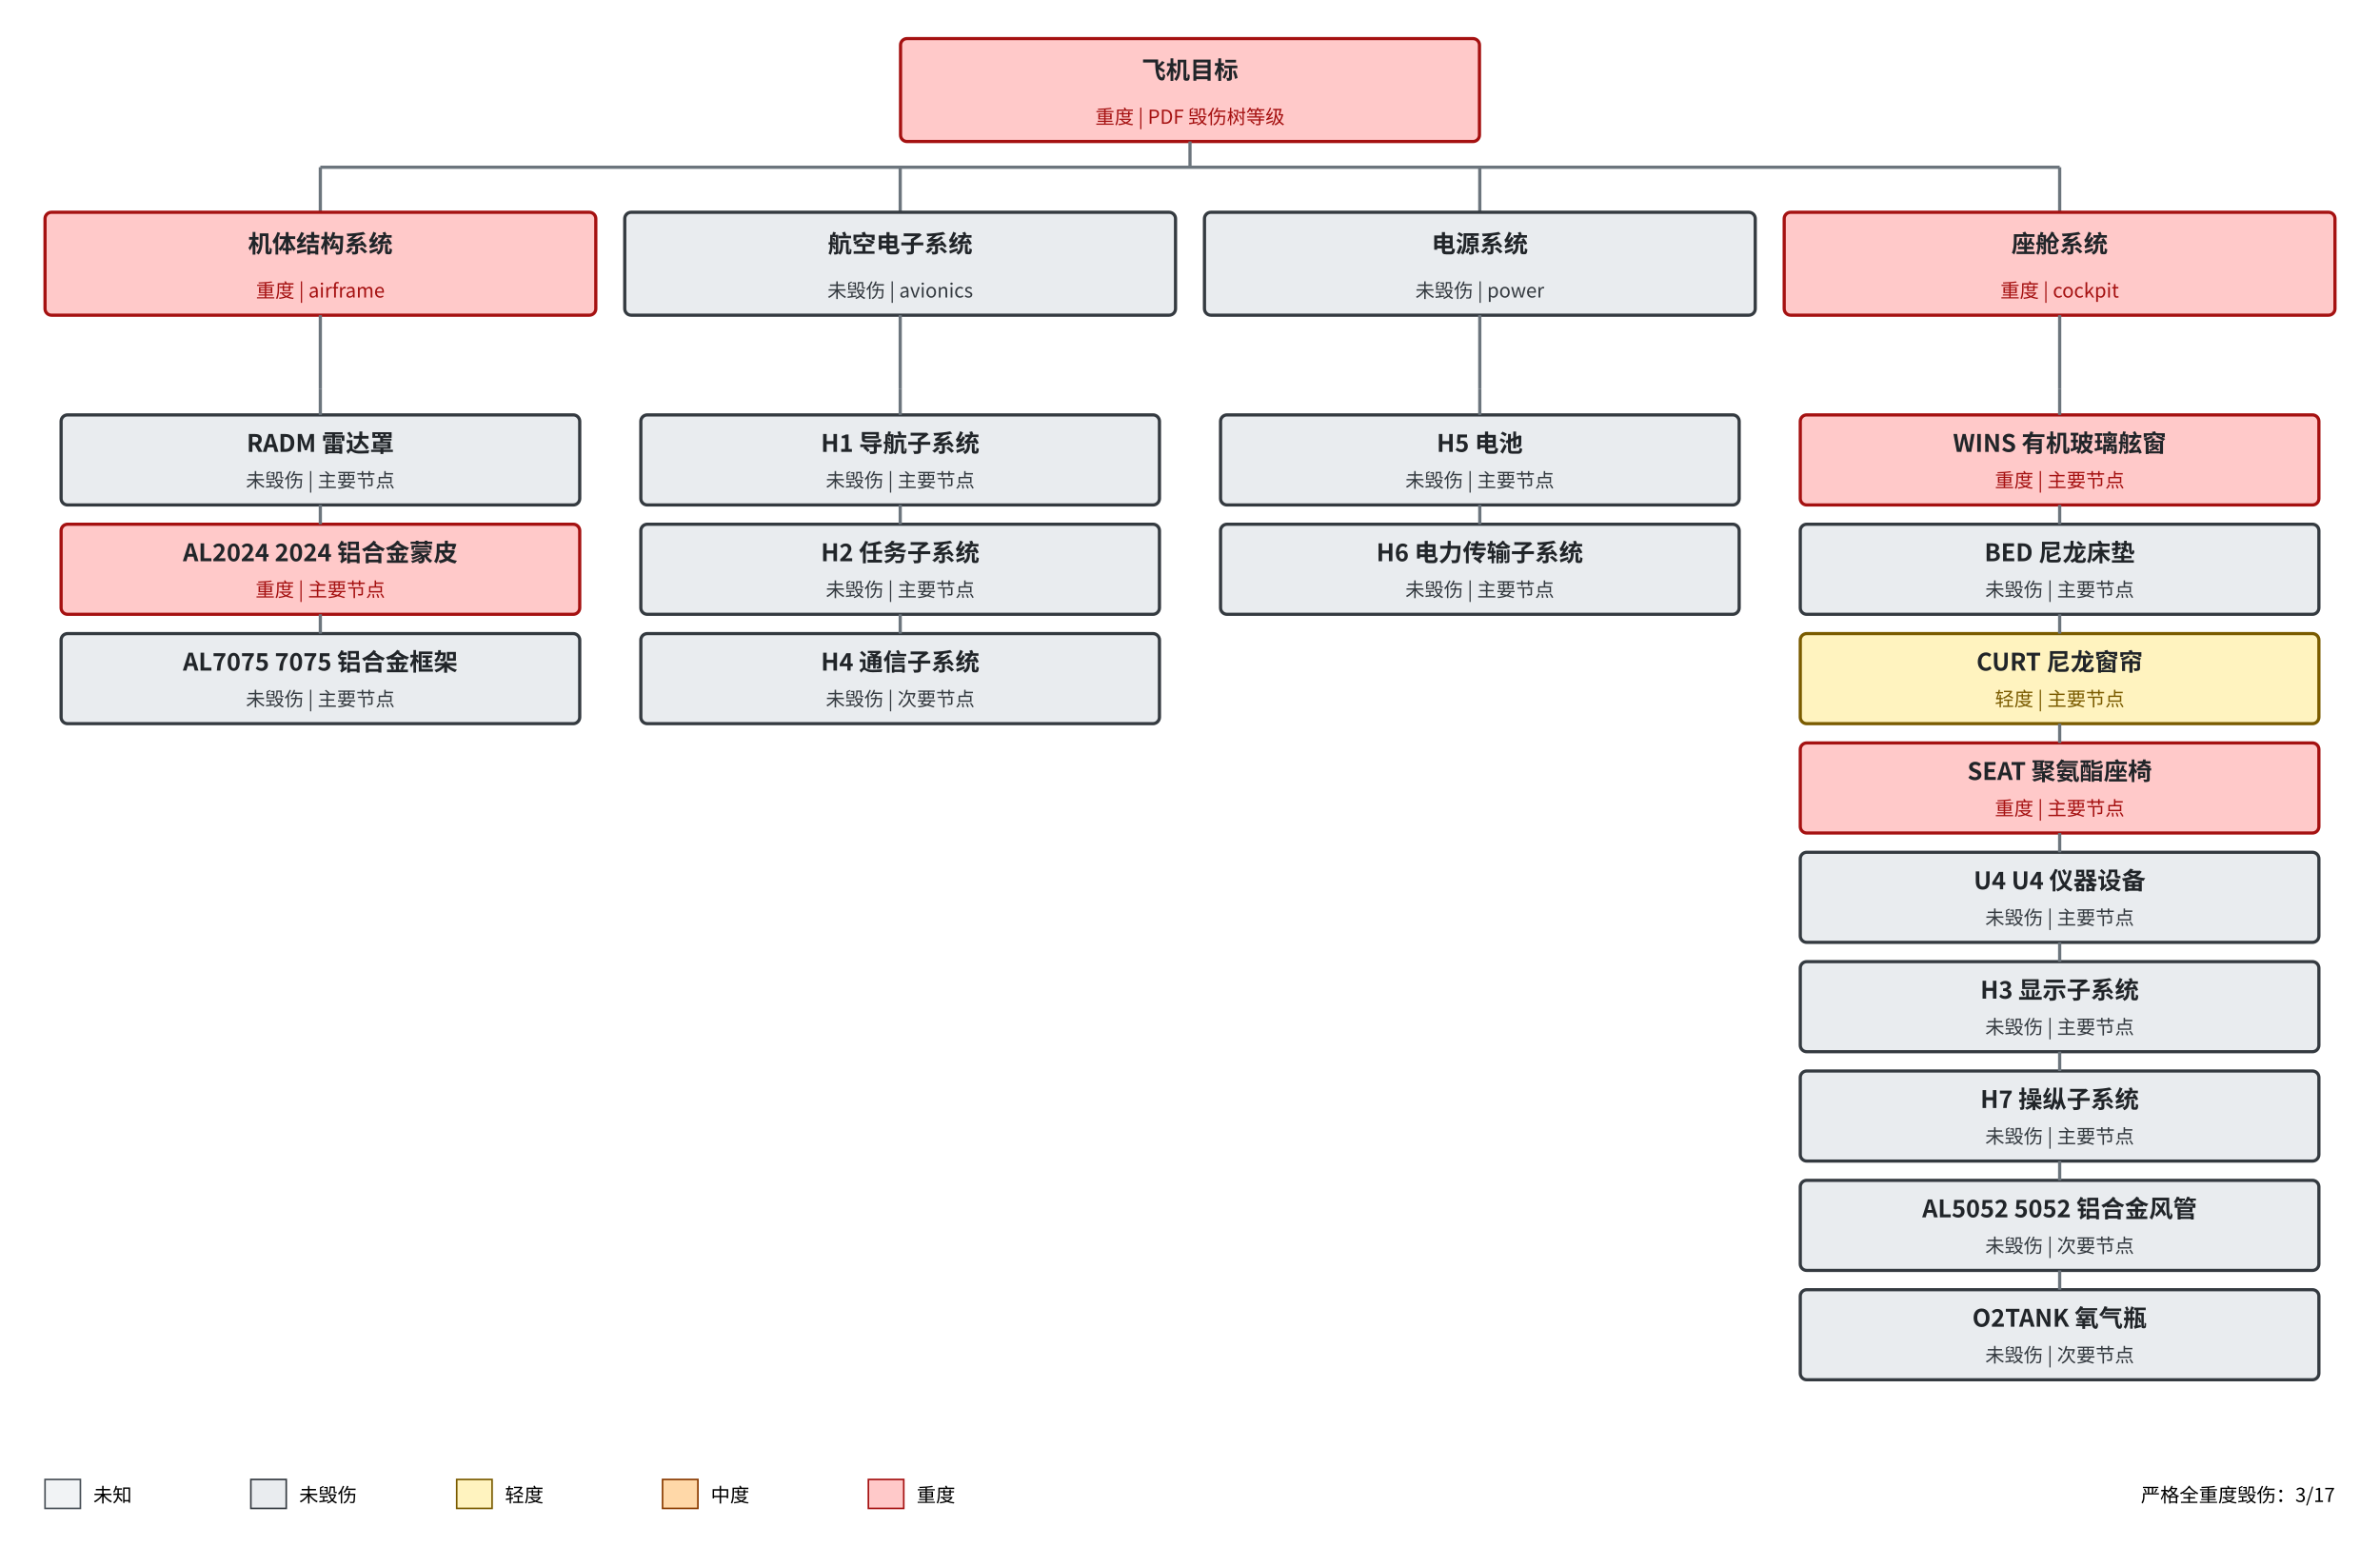
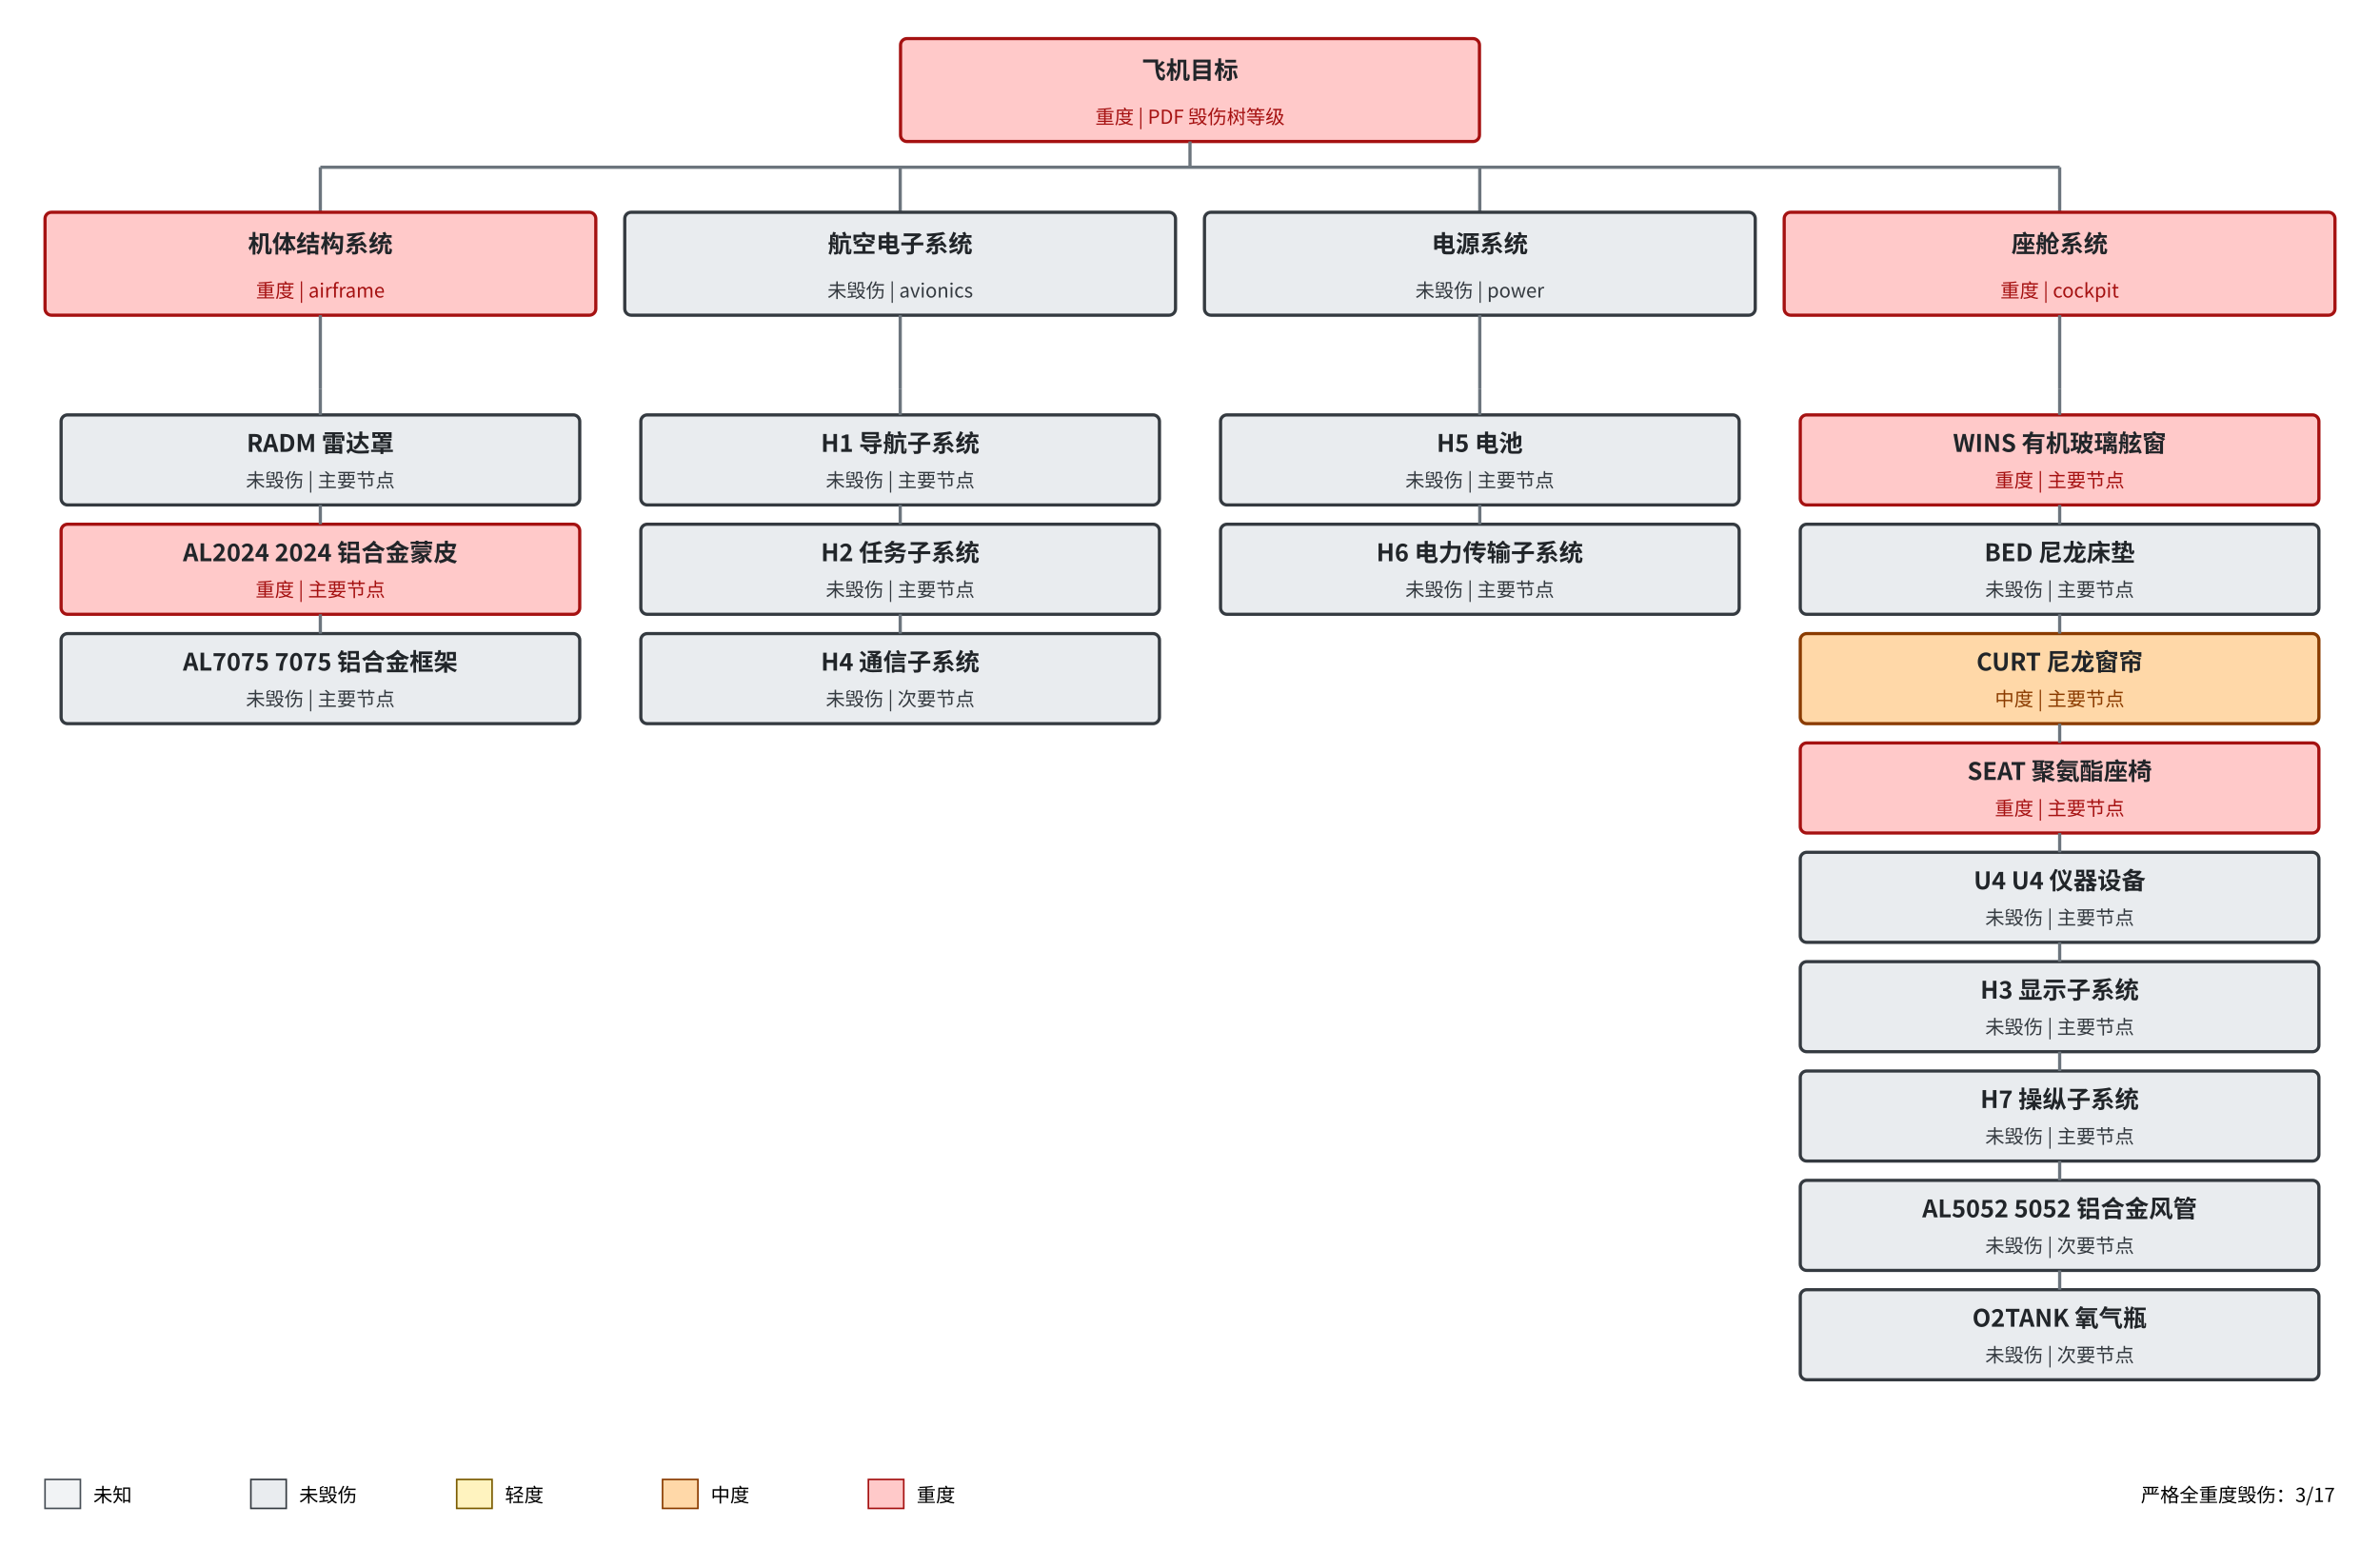
<svg xmlns="http://www.w3.org/2000/svg" width="1480" height="962" viewBox="0 0 1480 962">
  <style>text{font-family:"Microsoft YaHei","Noto Sans CJK SC",Arial,sans-serif;letter-spacing:0}.title{font-size:20px;font-weight:700}.label{font-size:15px;font-weight:600}.small{font-size:12px}.line{stroke:#6c757d;stroke-width:2;fill:none}</style>
  <rect width="100%" height="100%" fill="#ffffff" />
  <rect x="560.0" y="24.0" width="360.0" height="64.0" rx="4" fill="#ffc9c9" stroke="#a51111" stroke-width="2" />
  <text x="740.0" y="49.0" text-anchor="middle" class="label" fill="#212529">飞机目标</text>
  <text x="740.0" y="77.0" text-anchor="middle" class="small" fill="#a51111">重度 | PDF 毁伤树等级</text>
  <path class="line" d="M 740.0 88.0 V 104.0" />
  <path class="line" d="M 199.2 104.0 H 1280.8" />
  <path class="line" d="M 199.2 104.0 V 132.0" />
  <rect x="28.0" y="132.0" width="342.5" height="64.0" rx="4" fill="#ffc9c9" stroke="#a51111" stroke-width="2" />
  <text x="199.2" y="157.0" text-anchor="middle" class="label" fill="#212529">机体结构系统</text>
  <text x="199.2" y="185.0" text-anchor="middle" class="small" fill="#a51111">重度 | airframe</text>
  <path class="line" d="M 199.2 196.0 V 242.0" />
  <rect x="38.0" y="258.0" width="322.5" height="56.0" rx="4" fill="#e9ecef" stroke="#343a40" stroke-width="2" />
  <text x="199.2" y="281.0" text-anchor="middle" class="label" fill="#212529">RADM  雷达罩</text>
  <text x="199.2" y="303.0" text-anchor="middle" class="small" fill="#343a40">未毁伤 | 主要节点</text>
  <path class="line" d="M 199.2 242.0 V 258.0" />
  <rect x="38.0" y="326.0" width="322.5" height="56.0" rx="4" fill="#ffc9c9" stroke="#a51111" stroke-width="2" />
  <text x="199.2" y="349.0" text-anchor="middle" class="label" fill="#212529">AL2024  2024 铝合金蒙皮</text>
  <text x="199.2" y="371.0" text-anchor="middle" class="small" fill="#a51111">重度 | 主要节点</text>
  <path class="line" d="M 199.2 314.0 V 326.0" />
  <rect x="38.0" y="394.0" width="322.5" height="56.0" rx="4" fill="#e9ecef" stroke="#343a40" stroke-width="2" />
  <text x="199.2" y="417.0" text-anchor="middle" class="label" fill="#212529">AL7075  7075 铝合金框架</text>
  <text x="199.2" y="439.0" text-anchor="middle" class="small" fill="#343a40">未毁伤 | 主要节点</text>
  <path class="line" d="M 199.2 382.0 V 394.0" />
  <path class="line" d="M 559.8 104.0 V 132.0" />
  <rect x="388.5" y="132.0" width="342.5" height="64.0" rx="4" fill="#e9ecef" stroke="#343a40" stroke-width="2" />
  <text x="559.8" y="157.0" text-anchor="middle" class="label" fill="#212529">航空电子系统</text>
  <text x="559.8" y="185.0" text-anchor="middle" class="small" fill="#343a40">未毁伤 | avionics</text>
  <path class="line" d="M 559.8 196.0 V 242.0" />
  <rect x="398.5" y="258.0" width="322.5" height="56.0" rx="4" fill="#e9ecef" stroke="#343a40" stroke-width="2" />
  <text x="559.8" y="281.0" text-anchor="middle" class="label" fill="#212529">H1  导航子系统</text>
  <text x="559.8" y="303.0" text-anchor="middle" class="small" fill="#343a40">未毁伤 | 主要节点</text>
  <path class="line" d="M 559.8 242.0 V 258.0" />
  <rect x="398.5" y="326.0" width="322.5" height="56.0" rx="4" fill="#e9ecef" stroke="#343a40" stroke-width="2" />
  <text x="559.8" y="349.0" text-anchor="middle" class="label" fill="#212529">H2  任务子系统</text>
  <text x="559.8" y="371.0" text-anchor="middle" class="small" fill="#343a40">未毁伤 | 主要节点</text>
  <path class="line" d="M 559.8 314.0 V 326.0" />
  <rect x="398.5" y="394.0" width="322.5" height="56.0" rx="4" fill="#e9ecef" stroke="#343a40" stroke-width="2" />
  <text x="559.8" y="417.0" text-anchor="middle" class="label" fill="#212529">H4  通信子系统</text>
  <text x="559.8" y="439.0" text-anchor="middle" class="small" fill="#343a40">未毁伤 | 次要节点</text>
  <path class="line" d="M 559.8 382.0 V 394.0" />
  <path class="line" d="M 920.2 104.0 V 132.0" />
  <rect x="749.0" y="132.0" width="342.5" height="64.0" rx="4" fill="#e9ecef" stroke="#343a40" stroke-width="2" />
  <text x="920.2" y="157.0" text-anchor="middle" class="label" fill="#212529">电源系统</text>
  <text x="920.2" y="185.0" text-anchor="middle" class="small" fill="#343a40">未毁伤 | power</text>
  <path class="line" d="M 920.2 196.0 V 242.0" />
  <rect x="759.0" y="258.0" width="322.5" height="56.0" rx="4" fill="#e9ecef" stroke="#343a40" stroke-width="2" />
  <text x="920.2" y="281.0" text-anchor="middle" class="label" fill="#212529">H5  电池</text>
  <text x="920.2" y="303.0" text-anchor="middle" class="small" fill="#343a40">未毁伤 | 主要节点</text>
  <path class="line" d="M 920.2 242.0 V 258.0" />
  <rect x="759.0" y="326.0" width="322.5" height="56.0" rx="4" fill="#e9ecef" stroke="#343a40" stroke-width="2" />
  <text x="920.2" y="349.0" text-anchor="middle" class="label" fill="#212529">H6  电力传输子系统</text>
  <text x="920.2" y="371.0" text-anchor="middle" class="small" fill="#343a40">未毁伤 | 主要节点</text>
  <path class="line" d="M 920.2 314.0 V 326.0" />
  <path class="line" d="M 1280.8 104.0 V 132.0" />
  <rect x="1109.5" y="132.0" width="342.5" height="64.0" rx="4" fill="#ffc9c9" stroke="#a51111" stroke-width="2" />
  <text x="1280.8" y="157.0" text-anchor="middle" class="label" fill="#212529">座舱系统</text>
  <text x="1280.8" y="185.0" text-anchor="middle" class="small" fill="#a51111">重度 | cockpit</text>
  <path class="line" d="M 1280.8 196.0 V 242.0" />
  <rect x="1119.5" y="258.0" width="322.5" height="56.0" rx="4" fill="#ffc9c9" stroke="#a51111" stroke-width="2" />
  <text x="1280.8" y="281.0" text-anchor="middle" class="label" fill="#212529">WINS  有机玻璃舷窗</text>
  <text x="1280.8" y="303.0" text-anchor="middle" class="small" fill="#a51111">重度 | 主要节点</text>
  <path class="line" d="M 1280.8 242.0 V 258.0" />
  <rect x="1119.5" y="326.0" width="322.5" height="56.0" rx="4" fill="#e9ecef" stroke="#343a40" stroke-width="2" />
  <text x="1280.8" y="349.0" text-anchor="middle" class="label" fill="#212529">BED  尼龙床垫</text>
  <text x="1280.8" y="371.0" text-anchor="middle" class="small" fill="#343a40">未毁伤 | 主要节点</text>
  <path class="line" d="M 1280.8 314.0 V 326.0" />
-   <rect x="1119.5" y="394.0" width="322.5" height="56.0" rx="4" fill="#fff3bf" stroke="#7a5b00" stroke-width="2" />
+   <rect x="1119.5" y="394.0" width="322.5" height="56.0" rx="4" fill="#ffd8a8" stroke="#8a3b00" stroke-width="2" />
  <text x="1280.8" y="417.0" text-anchor="middle" class="label" fill="#212529">CURT  尼龙窗帘</text>
-   <text x="1280.8" y="439.0" text-anchor="middle" class="small" fill="#7a5b00">轻度 | 主要节点</text>
+   <text x="1280.8" y="439.0" text-anchor="middle" class="small" fill="#8a3b00">中度 | 主要节点</text>
  <path class="line" d="M 1280.8 382.0 V 394.0" />
  <rect x="1119.5" y="462.0" width="322.5" height="56.0" rx="4" fill="#ffc9c9" stroke="#a51111" stroke-width="2" />
  <text x="1280.8" y="485.0" text-anchor="middle" class="label" fill="#212529">SEAT  聚氨酯座椅</text>
  <text x="1280.8" y="507.0" text-anchor="middle" class="small" fill="#a51111">重度 | 主要节点</text>
  <path class="line" d="M 1280.8 450.0 V 462.0" />
  <rect x="1119.5" y="530.0" width="322.5" height="56.0" rx="4" fill="#e9ecef" stroke="#343a40" stroke-width="2" />
  <text x="1280.8" y="553.0" text-anchor="middle" class="label" fill="#212529">U4  U4 仪器设备</text>
  <text x="1280.8" y="575.0" text-anchor="middle" class="small" fill="#343a40">未毁伤 | 主要节点</text>
  <path class="line" d="M 1280.8 518.0 V 530.0" />
  <rect x="1119.5" y="598.0" width="322.5" height="56.0" rx="4" fill="#e9ecef" stroke="#343a40" stroke-width="2" />
  <text x="1280.8" y="621.0" text-anchor="middle" class="label" fill="#212529">H3  显示子系统</text>
  <text x="1280.8" y="643.0" text-anchor="middle" class="small" fill="#343a40">未毁伤 | 主要节点</text>
  <path class="line" d="M 1280.8 586.0 V 598.0" />
  <rect x="1119.5" y="666.0" width="322.5" height="56.0" rx="4" fill="#e9ecef" stroke="#343a40" stroke-width="2" />
  <text x="1280.8" y="689.0" text-anchor="middle" class="label" fill="#212529">H7  操纵子系统</text>
  <text x="1280.8" y="711.0" text-anchor="middle" class="small" fill="#343a40">未毁伤 | 主要节点</text>
  <path class="line" d="M 1280.8 654.0 V 666.0" />
  <rect x="1119.5" y="734.0" width="322.5" height="56.0" rx="4" fill="#e9ecef" stroke="#343a40" stroke-width="2" />
  <text x="1280.8" y="757.0" text-anchor="middle" class="label" fill="#212529">AL5052  5052 铝合金风管</text>
  <text x="1280.8" y="779.0" text-anchor="middle" class="small" fill="#343a40">未毁伤 | 次要节点</text>
  <path class="line" d="M 1280.8 722.0 V 734.0" />
  <rect x="1119.5" y="802.0" width="322.5" height="56.0" rx="4" fill="#e9ecef" stroke="#343a40" stroke-width="2" />
  <text x="1280.8" y="825.0" text-anchor="middle" class="label" fill="#212529">O2TANK  氧气瓶</text>
  <text x="1280.8" y="847.0" text-anchor="middle" class="small" fill="#343a40">未毁伤 | 次要节点</text>
  <path class="line" d="M 1280.8 790.0 V 802.0" />
  <rect x="28" y="920" width="22" height="18" fill="#f1f3f5" stroke="#495057" />
  <text x="58" y="934" class="small">未知</text>
  <rect x="156" y="920" width="22" height="18" fill="#e9ecef" stroke="#343a40" />
  <text x="186" y="934" class="small">未毁伤</text>
  <rect x="284" y="920" width="22" height="18" fill="#fff3bf" stroke="#7a5b00" />
  <text x="314" y="934" class="small">轻度</text>
  <rect x="412" y="920" width="22" height="18" fill="#ffd8a8" stroke="#8a3b00" />
  <text x="442" y="934" class="small">中度</text>
  <rect x="540" y="920" width="22" height="18" fill="#ffc9c9" stroke="#a51111" />
  <text x="570" y="934" class="small">重度</text>
  <text x="1452" y="934" text-anchor="end" class="small">严格全重度毁伤：3/17</text>
</svg>
